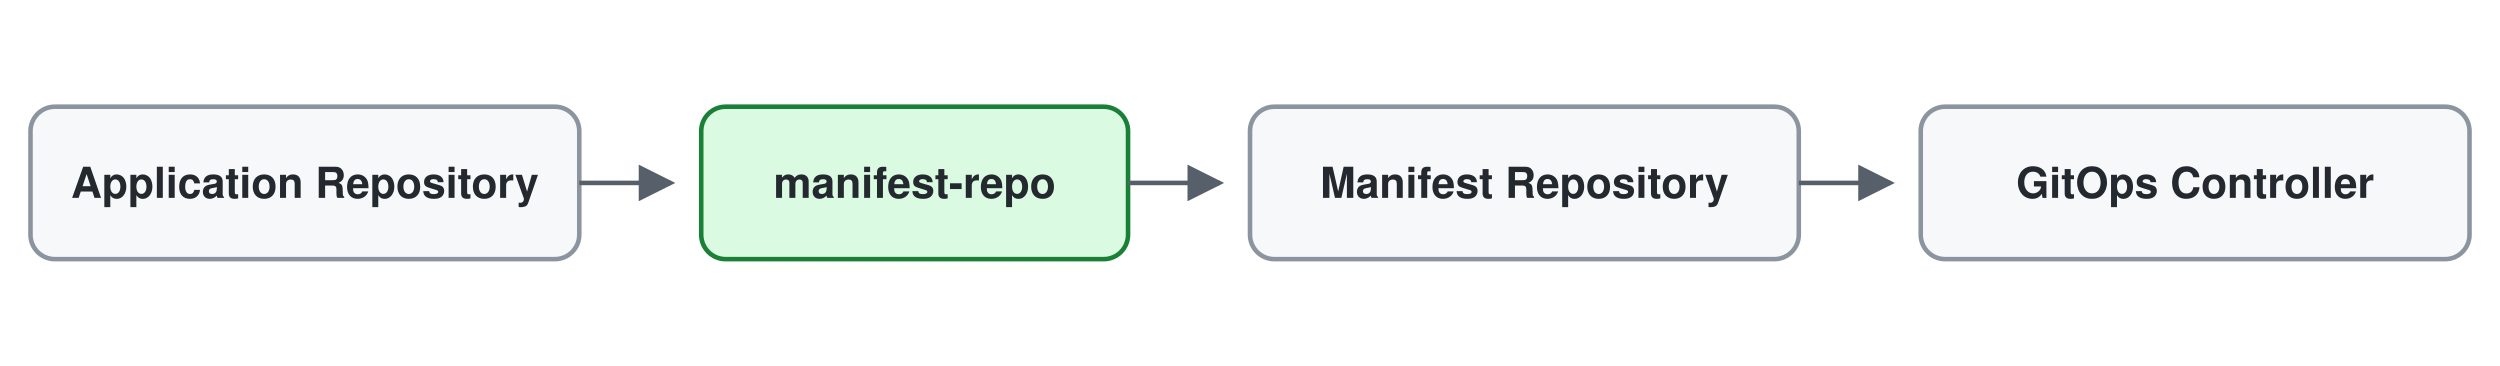
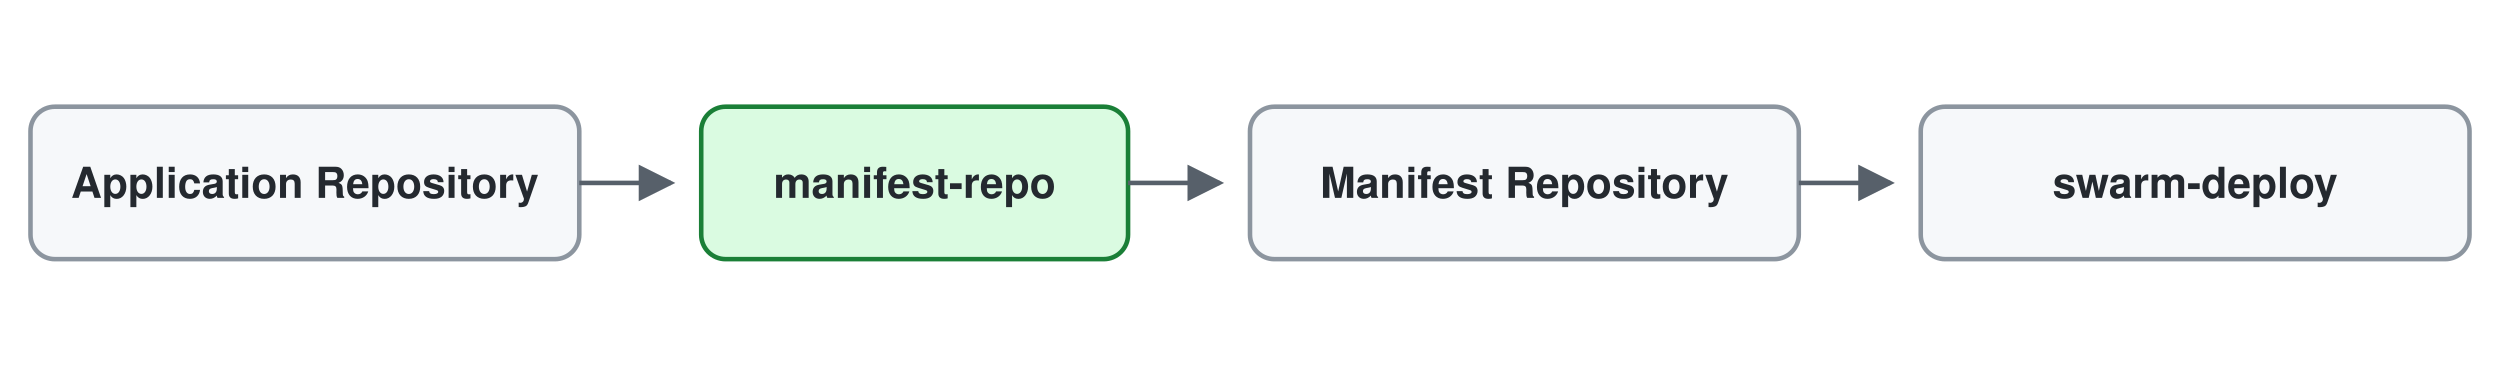
<svg xmlns="http://www.w3.org/2000/svg" width="820" height="120" viewBox="0 0 820 120" role="img" aria-labelledby="title desc">
  <style>
    .node {
      fill: #f6f8fa;
      stroke: #8c959f;
      stroke-width: 1.5;
    }

    .node-primary {
      fill: #dafbe1;
      stroke: #1a7f37;
      stroke-width: 1.5;
    }

    .label {
      fill: #24292f;
      font-family: -apple-system, BlinkMacSystemFont, "Segoe UI", Helvetica, Arial, sans-serif;
      font-size: 14px;
      font-weight: 600;
      text-anchor: middle;
      dominant-baseline: middle;
    }

    .arrow {
      fill: none;
      stroke: #57606a;
      stroke-width: 1.5;
      marker-end: url(#arrowhead);
    }

    .arrowhead {
      fill: #57606a;
    }

    @media (prefers-color-scheme: dark) {
      .node {
        fill: #161b22;
        stroke: #6e7681;
      }

      .node-primary {
        fill: #12261a;
        stroke: #3fb950;
      }

      .label {
        fill: #f0f6fc;
      }

      .arrow {
        stroke: #8b949e;
      }

      .arrowhead {
        fill: #8b949e;
      }
    }
  </style>
  <defs>
    <marker id="arrowhead" markerWidth="8" markerHeight="8" refX="7" refY="4" orient="auto" markerUnits="strokeWidth">
      <path class="arrowhead" d="M0,0 L8,4 L0,8 Z" />
    </marker>
  </defs>
  <rect class="node" x="10" y="35" width="180" height="50" rx="8" />
  <text class="label" x="100" y="60">Application Repository</text>
  <path class="arrow" d="M190 60 H220" />
  <rect class="node-primary" x="230" y="35" width="140" height="50" rx="8" />
  <text class="label" x="300" y="60">manifest-repo</text>
  <path class="arrow" d="M370 60 H400" />
  <rect class="node" x="410" y="35" width="180" height="50" rx="8" />
  <text class="label" x="500" y="60">Manifest Repository</text>
  <path class="arrow" d="M590 60 H620" />
  <rect class="node" x="630" y="35" width="180" height="50" rx="8" />
-   <text class="label" x="720" y="60">GitOps Controller</text>
+   <text class="label" x="720" y="60">swarm-deploy</text>
</svg>
